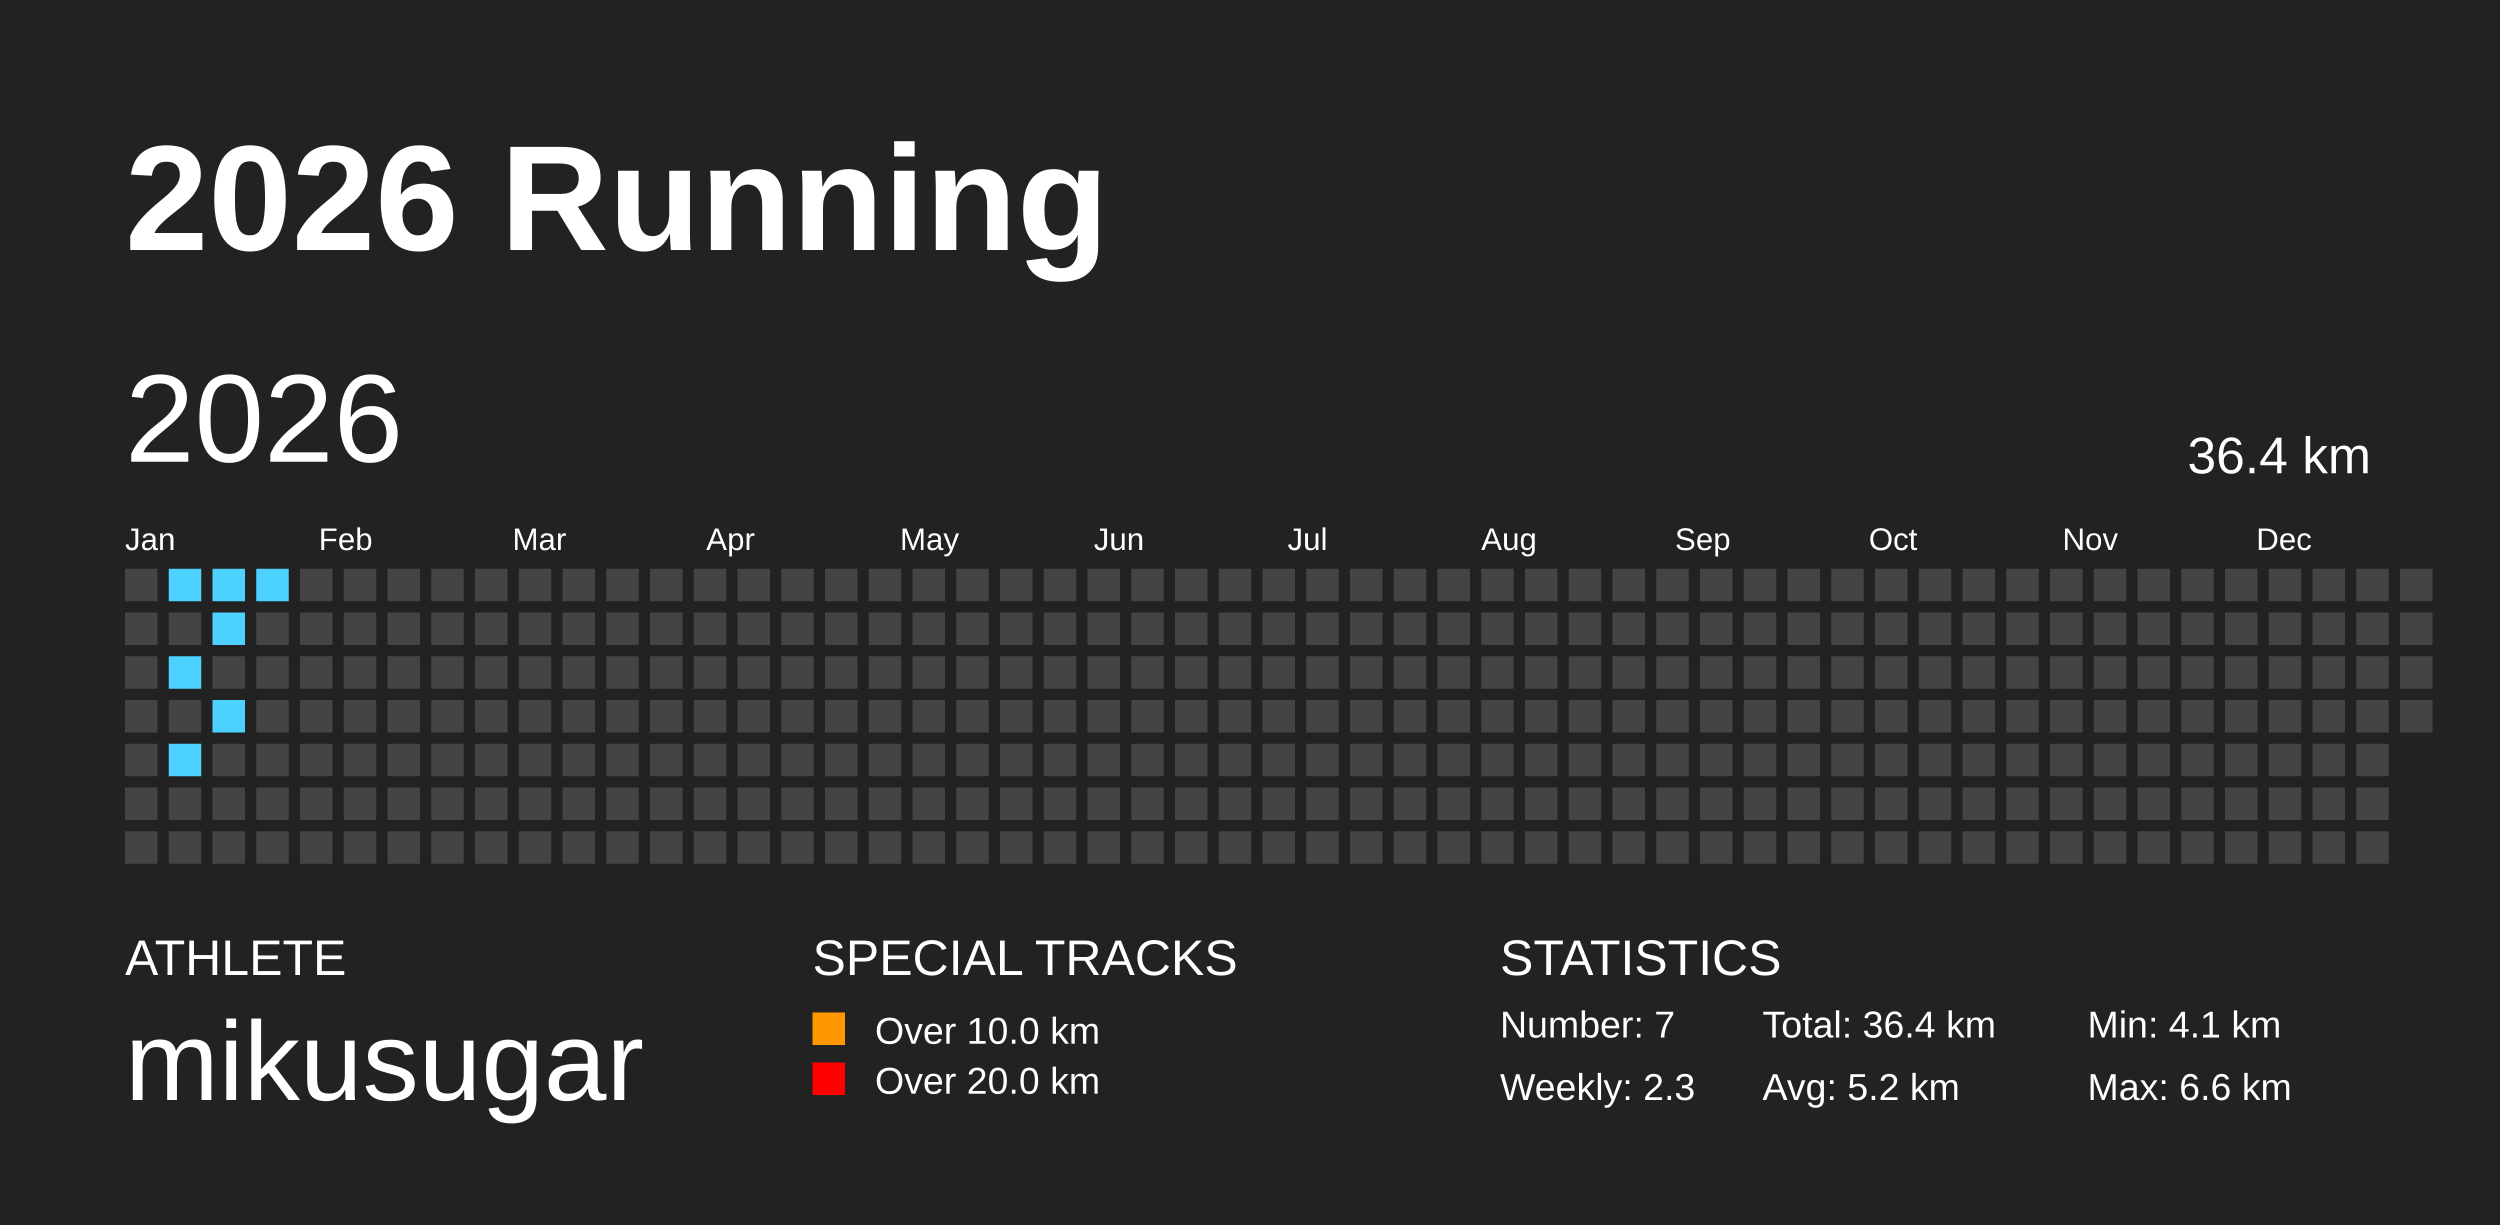
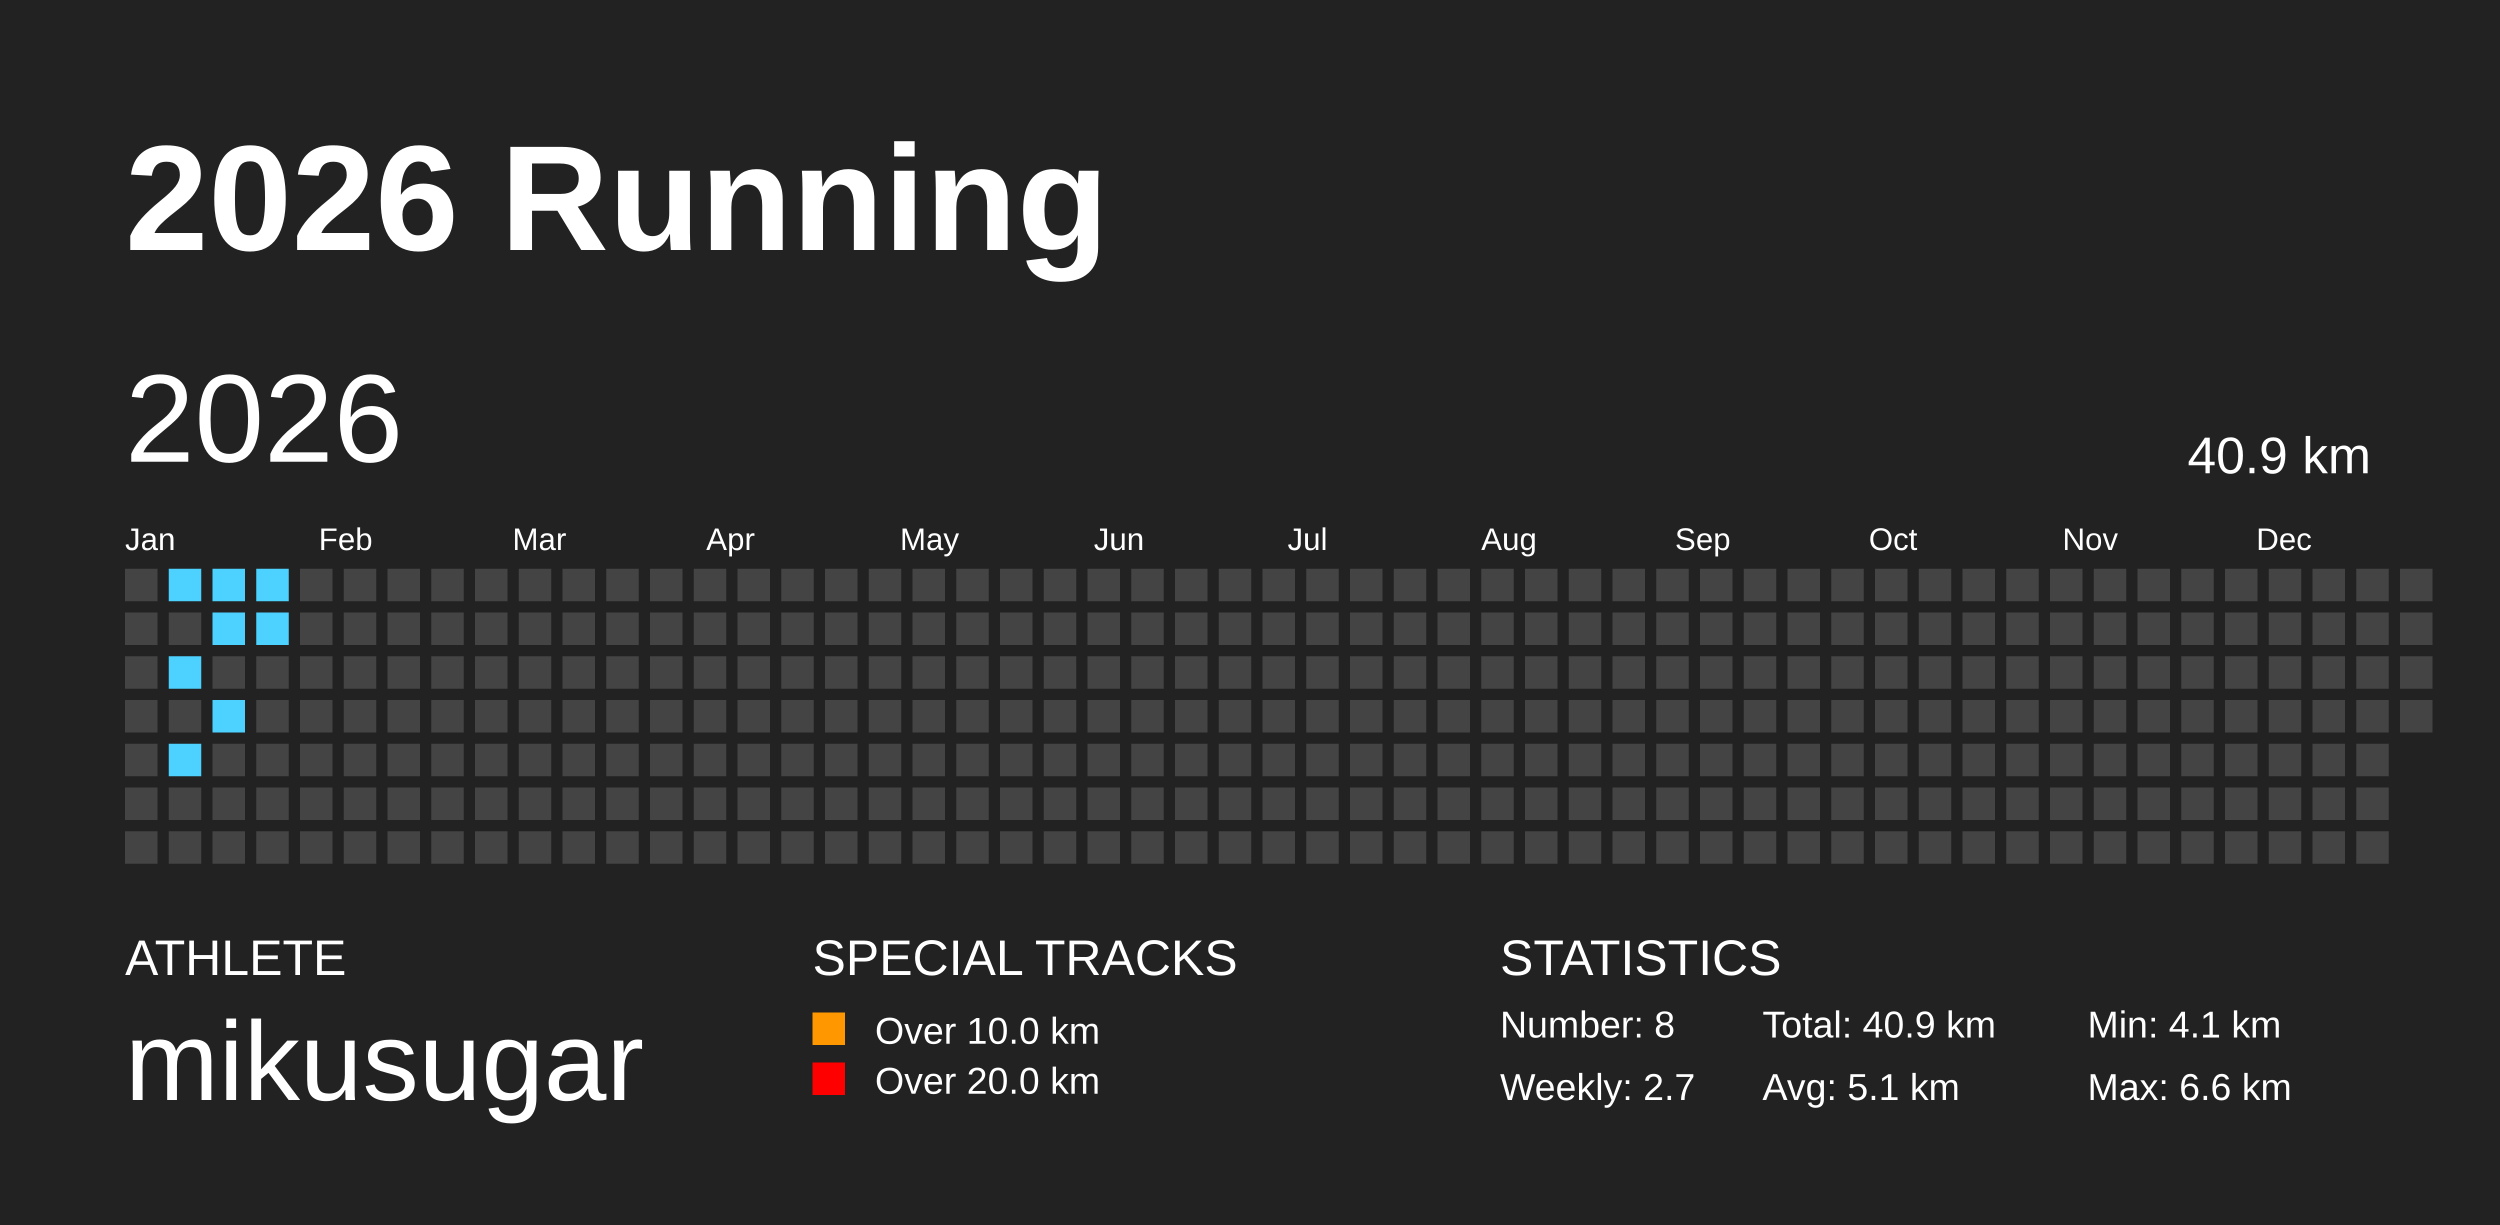
<svg xmlns="http://www.w3.org/2000/svg" baseProfile="full" height="98mm" version="1.1" viewBox="0,0,200,98" width="200mm">
  <defs />
  <rect fill="#222222" height="98" width="200" x="0" y="0" />
  <text fill="#FFFFFF" style="font-size:12px; font-family:Arial; font-weight:bold;" x="10" y="20">2026 Running</text>
  <text fill="#FFFFFF" style="font-size:4px; font-family:Arial" x="10" y="78">ATHLETE</text>
  <text fill="#FFFFFF" style="font-size:9px; font-family:Arial" x="10" y="88">mikusugar</text>
  <text fill="#FFFFFF" style="font-size:4px; font-family:Arial" x="65" y="78">SPECIAL TRACKS</text>
  <rect fill="#ff9800" height="2.6" width="2.6" x="65" y="81" />
  <text fill="#FFFFFF" style="font-size:3px; font-family:Arial" x="70" y="83.5">Over 10.0 km</text>
  <rect fill="red" height="2.6" width="2.6" x="65" y="85" />
  <text fill="#FFFFFF" style="font-size:3px; font-family:Arial" x="70" y="87.5">Over 20.0 km</text>
  <text fill="#FFFFFF" style="font-size:4px; font-family:Arial" x="120" y="78">STATISTICS</text>
-   <text fill="#FFFFFF" style="font-size:3px; font-family:Arial" x="120" y="83">Number: 7</text>
-   <text fill="#FFFFFF" style="font-size:3px; font-family:Arial" x="120" y="88">Weekly: 2.3</text>
-   <text fill="#FFFFFF" style="font-size:3px; font-family:Arial" x="141" y="83">Total: 36.4 km</text>
-   <text fill="#FFFFFF" style="font-size:3px; font-family:Arial" x="141" y="88">Avg: 5.2 km</text>
+   <text fill="#FFFFFF" style="font-size:3px; font-family:Arial" x="120" y="83">Number: 8</text>
+   <text fill="#FFFFFF" style="font-size:3px; font-family:Arial" x="120" y="88">Weekly: 2.7</text>
+   <text fill="#FFFFFF" style="font-size:3px; font-family:Arial" x="141" y="83">Total: 40.9 km</text>
+   <text fill="#FFFFFF" style="font-size:3px; font-family:Arial" x="141" y="88">Avg: 5.1 km</text>
  <text fill="#FFFFFF" style="font-size:3px; font-family:Arial" x="167" y="83">Min: 4.1 km</text>
  <text fill="#FFFFFF" style="font-size:3px; font-family:Arial" x="167" y="88">Max: 6.6 km</text>
  <text dominant-baseline="hanging" fill="#FFFFFF" style="font-size:10.0px; font-family:Arial;" x="10" y="30">2026</text>
-   <text dominant-baseline="hanging" fill="#FFFFFF" style="font-size:4.125px; font-family:Arial;" x="175" y="35">36.4 km</text>
+   <text dominant-baseline="hanging" fill="#FFFFFF" style="font-size:4.125px; font-family:Arial;" x="175" y="35">40.9 km</text>
  <text fill="#FFFFFF" style="font-size:2.5px; font-family:Arial" x="10.0" y="44">Jan</text>
  <text fill="#FFFFFF" style="font-size:2.5px; font-family:Arial" x="25.5" y="44">Feb</text>
  <text fill="#FFFFFF" style="font-size:2.5px; font-family:Arial" x="41.0" y="44">Mar</text>
  <text fill="#FFFFFF" style="font-size:2.5px; font-family:Arial" x="56.5" y="44">Apr</text>
  <text fill="#FFFFFF" style="font-size:2.5px; font-family:Arial" x="72.0" y="44">May</text>
  <text fill="#FFFFFF" style="font-size:2.5px; font-family:Arial" x="87.5" y="44">Jun</text>
  <text fill="#FFFFFF" style="font-size:2.5px; font-family:Arial" x="103.0" y="44">Jul</text>
  <text fill="#FFFFFF" style="font-size:2.5px; font-family:Arial" x="118.5" y="44">Aug</text>
  <text fill="#FFFFFF" style="font-size:2.5px; font-family:Arial" x="134.0" y="44">Sep</text>
  <text fill="#FFFFFF" style="font-size:2.5px; font-family:Arial" x="149.5" y="44">Oct</text>
  <text fill="#FFFFFF" style="font-size:2.5px; font-family:Arial" x="165.0" y="44">Nov</text>
  <text fill="#FFFFFF" style="font-size:2.5px; font-family:Arial" x="180.5" y="44">Dec</text>
  <rect fill="#444444" height="2.6" width="2.6" x="10.0" y="45.5" />
  <rect fill="#444444" height="2.6" width="2.6" x="10.0" y="49.0" />
  <rect fill="#444444" height="2.6" width="2.6" x="10.0" y="52.5" />
  <rect fill="#444444" height="2.6" width="2.6" x="10.0" y="56.0" />
  <rect fill="#444444" height="2.6" width="2.6" x="10.0" y="59.5" />
  <rect fill="#444444" height="2.6" width="2.6" x="10.0" y="63.0" />
  <rect fill="#444444" height="2.6" width="2.6" x="10.0" y="66.5" />
  <rect fill="#4DD2FF" height="2.6" width="2.6" x="13.5" y="45.5" />
  <rect fill="#444444" height="2.6" width="2.6" x="13.5" y="49.0" />
  <rect fill="#4DD2FF" height="2.6" width="2.6" x="13.5" y="52.5" />
  <rect fill="#444444" height="2.6" width="2.6" x="13.5" y="56.0" />
  <rect fill="#4DD2FF" height="2.6" width="2.6" x="13.5" y="59.5" />
  <rect fill="#444444" height="2.6" width="2.6" x="13.5" y="63.0" />
  <rect fill="#444444" height="2.6" width="2.6" x="13.5" y="66.5" />
  <rect fill="#4DD2FF" height="2.6" width="2.6" x="17.0" y="45.5" />
  <rect fill="#4DD2FF" height="2.6" width="2.6" x="17.0" y="49.0" />
  <rect fill="#444444" height="2.6" width="2.6" x="17.0" y="52.5" />
  <rect fill="#4DD2FF" height="2.6" width="2.6" x="17.0" y="56.0" />
  <rect fill="#444444" height="2.6" width="2.6" x="17.0" y="59.5" />
  <rect fill="#444444" height="2.6" width="2.6" x="17.0" y="63.0" />
  <rect fill="#444444" height="2.6" width="2.6" x="17.0" y="66.5" />
  <rect fill="#4DD2FF" height="2.6" width="2.6" x="20.5" y="45.5" />
-   <rect fill="#444444" height="2.6" width="2.6" x="20.5" y="49.0" />
+   <rect fill="#4DD2FF" height="2.6" width="2.6" x="20.5" y="49.0" />
  <rect fill="#444444" height="2.6" width="2.6" x="20.5" y="52.5" />
  <rect fill="#444444" height="2.6" width="2.6" x="20.5" y="56.0" />
  <rect fill="#444444" height="2.6" width="2.6" x="20.5" y="59.5" />
  <rect fill="#444444" height="2.6" width="2.6" x="20.5" y="63.0" />
  <rect fill="#444444" height="2.6" width="2.6" x="20.5" y="66.5" />
  <rect fill="#444444" height="2.6" width="2.6" x="24.0" y="45.5" />
  <rect fill="#444444" height="2.6" width="2.6" x="24.0" y="49.0" />
  <rect fill="#444444" height="2.6" width="2.6" x="24.0" y="52.5" />
  <rect fill="#444444" height="2.6" width="2.6" x="24.0" y="56.0" />
  <rect fill="#444444" height="2.6" width="2.6" x="24.0" y="59.5" />
  <rect fill="#444444" height="2.6" width="2.6" x="24.0" y="63.0" />
  <rect fill="#444444" height="2.6" width="2.6" x="24.0" y="66.5" />
  <rect fill="#444444" height="2.6" width="2.6" x="27.5" y="45.5" />
  <rect fill="#444444" height="2.6" width="2.6" x="27.5" y="49.0" />
  <rect fill="#444444" height="2.6" width="2.6" x="27.5" y="52.5" />
  <rect fill="#444444" height="2.6" width="2.6" x="27.5" y="56.0" />
  <rect fill="#444444" height="2.6" width="2.6" x="27.5" y="59.5" />
  <rect fill="#444444" height="2.6" width="2.6" x="27.5" y="63.0" />
  <rect fill="#444444" height="2.6" width="2.6" x="27.5" y="66.5" />
  <rect fill="#444444" height="2.6" width="2.6" x="31.0" y="45.5" />
  <rect fill="#444444" height="2.6" width="2.6" x="31.0" y="49.0" />
  <rect fill="#444444" height="2.6" width="2.6" x="31.0" y="52.5" />
  <rect fill="#444444" height="2.6" width="2.6" x="31.0" y="56.0" />
  <rect fill="#444444" height="2.6" width="2.6" x="31.0" y="59.5" />
  <rect fill="#444444" height="2.6" width="2.6" x="31.0" y="63.0" />
  <rect fill="#444444" height="2.6" width="2.6" x="31.0" y="66.5" />
  <rect fill="#444444" height="2.6" width="2.6" x="34.5" y="45.5" />
  <rect fill="#444444" height="2.6" width="2.6" x="34.5" y="49.0" />
  <rect fill="#444444" height="2.6" width="2.6" x="34.5" y="52.5" />
  <rect fill="#444444" height="2.6" width="2.6" x="34.5" y="56.0" />
  <rect fill="#444444" height="2.6" width="2.6" x="34.5" y="59.5" />
  <rect fill="#444444" height="2.6" width="2.6" x="34.5" y="63.0" />
  <rect fill="#444444" height="2.6" width="2.6" x="34.5" y="66.5" />
  <rect fill="#444444" height="2.6" width="2.6" x="38.0" y="45.5" />
  <rect fill="#444444" height="2.6" width="2.6" x="38.0" y="49.0" />
  <rect fill="#444444" height="2.6" width="2.6" x="38.0" y="52.5" />
  <rect fill="#444444" height="2.6" width="2.6" x="38.0" y="56.0" />
  <rect fill="#444444" height="2.6" width="2.6" x="38.0" y="59.5" />
  <rect fill="#444444" height="2.6" width="2.6" x="38.0" y="63.0" />
  <rect fill="#444444" height="2.6" width="2.6" x="38.0" y="66.5" />
  <rect fill="#444444" height="2.6" width="2.6" x="41.5" y="45.5" />
  <rect fill="#444444" height="2.6" width="2.6" x="41.5" y="49.0" />
  <rect fill="#444444" height="2.6" width="2.6" x="41.5" y="52.5" />
  <rect fill="#444444" height="2.6" width="2.6" x="41.5" y="56.0" />
  <rect fill="#444444" height="2.6" width="2.6" x="41.5" y="59.5" />
  <rect fill="#444444" height="2.6" width="2.6" x="41.5" y="63.0" />
  <rect fill="#444444" height="2.6" width="2.6" x="41.5" y="66.5" />
  <rect fill="#444444" height="2.6" width="2.6" x="45.0" y="45.5" />
  <rect fill="#444444" height="2.6" width="2.6" x="45.0" y="49.0" />
  <rect fill="#444444" height="2.6" width="2.6" x="45.0" y="52.5" />
  <rect fill="#444444" height="2.6" width="2.6" x="45.0" y="56.0" />
  <rect fill="#444444" height="2.6" width="2.6" x="45.0" y="59.5" />
  <rect fill="#444444" height="2.6" width="2.6" x="45.0" y="63.0" />
  <rect fill="#444444" height="2.6" width="2.6" x="45.0" y="66.5" />
  <rect fill="#444444" height="2.6" width="2.6" x="48.5" y="45.5" />
  <rect fill="#444444" height="2.6" width="2.6" x="48.5" y="49.0" />
  <rect fill="#444444" height="2.6" width="2.6" x="48.5" y="52.5" />
  <rect fill="#444444" height="2.6" width="2.6" x="48.5" y="56.0" />
  <rect fill="#444444" height="2.6" width="2.6" x="48.5" y="59.5" />
  <rect fill="#444444" height="2.6" width="2.6" x="48.5" y="63.0" />
  <rect fill="#444444" height="2.6" width="2.6" x="48.5" y="66.5" />
  <rect fill="#444444" height="2.6" width="2.6" x="52.0" y="45.5" />
  <rect fill="#444444" height="2.6" width="2.6" x="52.0" y="49.0" />
  <rect fill="#444444" height="2.6" width="2.6" x="52.0" y="52.5" />
  <rect fill="#444444" height="2.6" width="2.6" x="52.0" y="56.0" />
  <rect fill="#444444" height="2.6" width="2.6" x="52.0" y="59.5" />
  <rect fill="#444444" height="2.6" width="2.6" x="52.0" y="63.0" />
  <rect fill="#444444" height="2.6" width="2.6" x="52.0" y="66.5" />
  <rect fill="#444444" height="2.6" width="2.6" x="55.5" y="45.5" />
  <rect fill="#444444" height="2.6" width="2.6" x="55.5" y="49.0" />
  <rect fill="#444444" height="2.6" width="2.6" x="55.5" y="52.5" />
  <rect fill="#444444" height="2.6" width="2.6" x="55.5" y="56.0" />
  <rect fill="#444444" height="2.6" width="2.6" x="55.5" y="59.5" />
  <rect fill="#444444" height="2.6" width="2.6" x="55.5" y="63.0" />
  <rect fill="#444444" height="2.6" width="2.6" x="55.5" y="66.5" />
  <rect fill="#444444" height="2.6" width="2.6" x="59.0" y="45.5" />
  <rect fill="#444444" height="2.6" width="2.6" x="59.0" y="49.0" />
  <rect fill="#444444" height="2.6" width="2.6" x="59.0" y="52.5" />
  <rect fill="#444444" height="2.6" width="2.6" x="59.0" y="56.0" />
  <rect fill="#444444" height="2.6" width="2.6" x="59.0" y="59.5" />
  <rect fill="#444444" height="2.6" width="2.6" x="59.0" y="63.0" />
  <rect fill="#444444" height="2.6" width="2.6" x="59.0" y="66.5" />
  <rect fill="#444444" height="2.6" width="2.6" x="62.5" y="45.5" />
  <rect fill="#444444" height="2.6" width="2.6" x="62.5" y="49.0" />
  <rect fill="#444444" height="2.6" width="2.6" x="62.5" y="52.5" />
  <rect fill="#444444" height="2.6" width="2.6" x="62.5" y="56.0" />
  <rect fill="#444444" height="2.6" width="2.6" x="62.5" y="59.5" />
  <rect fill="#444444" height="2.6" width="2.6" x="62.5" y="63.0" />
  <rect fill="#444444" height="2.6" width="2.6" x="62.5" y="66.5" />
  <rect fill="#444444" height="2.6" width="2.6" x="66.0" y="45.5" />
  <rect fill="#444444" height="2.6" width="2.6" x="66.0" y="49.0" />
  <rect fill="#444444" height="2.6" width="2.6" x="66.0" y="52.5" />
  <rect fill="#444444" height="2.6" width="2.6" x="66.0" y="56.0" />
  <rect fill="#444444" height="2.6" width="2.6" x="66.0" y="59.5" />
  <rect fill="#444444" height="2.6" width="2.6" x="66.0" y="63.0" />
  <rect fill="#444444" height="2.6" width="2.6" x="66.0" y="66.5" />
  <rect fill="#444444" height="2.6" width="2.6" x="69.5" y="45.5" />
  <rect fill="#444444" height="2.6" width="2.6" x="69.5" y="49.0" />
  <rect fill="#444444" height="2.6" width="2.6" x="69.5" y="52.5" />
  <rect fill="#444444" height="2.6" width="2.6" x="69.5" y="56.0" />
  <rect fill="#444444" height="2.6" width="2.6" x="69.5" y="59.5" />
  <rect fill="#444444" height="2.6" width="2.6" x="69.5" y="63.0" />
  <rect fill="#444444" height="2.6" width="2.6" x="69.5" y="66.5" />
  <rect fill="#444444" height="2.6" width="2.6" x="73.0" y="45.5" />
  <rect fill="#444444" height="2.6" width="2.6" x="73.0" y="49.0" />
  <rect fill="#444444" height="2.6" width="2.6" x="73.0" y="52.5" />
  <rect fill="#444444" height="2.6" width="2.6" x="73.0" y="56.0" />
  <rect fill="#444444" height="2.6" width="2.6" x="73.0" y="59.5" />
  <rect fill="#444444" height="2.6" width="2.6" x="73.0" y="63.0" />
  <rect fill="#444444" height="2.6" width="2.6" x="73.0" y="66.5" />
  <rect fill="#444444" height="2.6" width="2.6" x="76.5" y="45.5" />
  <rect fill="#444444" height="2.6" width="2.6" x="76.5" y="49.0" />
  <rect fill="#444444" height="2.6" width="2.6" x="76.5" y="52.5" />
  <rect fill="#444444" height="2.6" width="2.6" x="76.5" y="56.0" />
  <rect fill="#444444" height="2.6" width="2.6" x="76.5" y="59.5" />
  <rect fill="#444444" height="2.6" width="2.6" x="76.5" y="63.0" />
  <rect fill="#444444" height="2.6" width="2.6" x="76.5" y="66.5" />
  <rect fill="#444444" height="2.6" width="2.6" x="80.0" y="45.5" />
  <rect fill="#444444" height="2.6" width="2.6" x="80.0" y="49.0" />
  <rect fill="#444444" height="2.6" width="2.6" x="80.0" y="52.5" />
  <rect fill="#444444" height="2.6" width="2.6" x="80.0" y="56.0" />
  <rect fill="#444444" height="2.6" width="2.6" x="80.0" y="59.5" />
  <rect fill="#444444" height="2.6" width="2.6" x="80.0" y="63.0" />
  <rect fill="#444444" height="2.6" width="2.6" x="80.0" y="66.5" />
  <rect fill="#444444" height="2.6" width="2.6" x="83.5" y="45.5" />
  <rect fill="#444444" height="2.6" width="2.6" x="83.5" y="49.0" />
  <rect fill="#444444" height="2.6" width="2.6" x="83.5" y="52.5" />
  <rect fill="#444444" height="2.6" width="2.6" x="83.5" y="56.0" />
  <rect fill="#444444" height="2.6" width="2.6" x="83.5" y="59.5" />
  <rect fill="#444444" height="2.6" width="2.6" x="83.5" y="63.0" />
  <rect fill="#444444" height="2.6" width="2.6" x="83.5" y="66.5" />
  <rect fill="#444444" height="2.6" width="2.6" x="87.0" y="45.5" />
  <rect fill="#444444" height="2.6" width="2.6" x="87.0" y="49.0" />
  <rect fill="#444444" height="2.6" width="2.6" x="87.0" y="52.5" />
  <rect fill="#444444" height="2.6" width="2.6" x="87.0" y="56.0" />
  <rect fill="#444444" height="2.6" width="2.6" x="87.0" y="59.5" />
  <rect fill="#444444" height="2.6" width="2.6" x="87.0" y="63.0" />
  <rect fill="#444444" height="2.6" width="2.6" x="87.0" y="66.5" />
  <rect fill="#444444" height="2.6" width="2.6" x="90.5" y="45.5" />
  <rect fill="#444444" height="2.6" width="2.6" x="90.5" y="49.0" />
  <rect fill="#444444" height="2.6" width="2.6" x="90.5" y="52.5" />
  <rect fill="#444444" height="2.6" width="2.6" x="90.5" y="56.0" />
  <rect fill="#444444" height="2.6" width="2.6" x="90.5" y="59.5" />
  <rect fill="#444444" height="2.6" width="2.6" x="90.5" y="63.0" />
  <rect fill="#444444" height="2.6" width="2.6" x="90.5" y="66.5" />
  <rect fill="#444444" height="2.6" width="2.6" x="94.0" y="45.5" />
  <rect fill="#444444" height="2.6" width="2.6" x="94.0" y="49.0" />
  <rect fill="#444444" height="2.6" width="2.6" x="94.0" y="52.5" />
  <rect fill="#444444" height="2.6" width="2.6" x="94.0" y="56.0" />
  <rect fill="#444444" height="2.6" width="2.6" x="94.0" y="59.5" />
  <rect fill="#444444" height="2.6" width="2.6" x="94.0" y="63.0" />
  <rect fill="#444444" height="2.6" width="2.6" x="94.0" y="66.5" />
  <rect fill="#444444" height="2.6" width="2.6" x="97.5" y="45.5" />
  <rect fill="#444444" height="2.6" width="2.6" x="97.5" y="49.0" />
  <rect fill="#444444" height="2.6" width="2.6" x="97.5" y="52.5" />
  <rect fill="#444444" height="2.6" width="2.6" x="97.5" y="56.0" />
  <rect fill="#444444" height="2.6" width="2.6" x="97.5" y="59.5" />
  <rect fill="#444444" height="2.6" width="2.6" x="97.5" y="63.0" />
  <rect fill="#444444" height="2.6" width="2.6" x="97.5" y="66.5" />
  <rect fill="#444444" height="2.6" width="2.6" x="101.0" y="45.5" />
  <rect fill="#444444" height="2.6" width="2.6" x="101.0" y="49.0" />
  <rect fill="#444444" height="2.6" width="2.6" x="101.0" y="52.5" />
  <rect fill="#444444" height="2.6" width="2.6" x="101.0" y="56.0" />
  <rect fill="#444444" height="2.6" width="2.6" x="101.0" y="59.5" />
  <rect fill="#444444" height="2.6" width="2.6" x="101.0" y="63.0" />
  <rect fill="#444444" height="2.6" width="2.6" x="101.0" y="66.5" />
  <rect fill="#444444" height="2.6" width="2.6" x="104.5" y="45.5" />
  <rect fill="#444444" height="2.6" width="2.6" x="104.5" y="49.0" />
  <rect fill="#444444" height="2.6" width="2.6" x="104.5" y="52.5" />
  <rect fill="#444444" height="2.6" width="2.6" x="104.5" y="56.0" />
  <rect fill="#444444" height="2.6" width="2.6" x="104.5" y="59.5" />
  <rect fill="#444444" height="2.6" width="2.6" x="104.5" y="63.0" />
  <rect fill="#444444" height="2.6" width="2.6" x="104.5" y="66.5" />
  <rect fill="#444444" height="2.6" width="2.6" x="108.0" y="45.5" />
  <rect fill="#444444" height="2.6" width="2.6" x="108.0" y="49.0" />
  <rect fill="#444444" height="2.6" width="2.6" x="108.0" y="52.5" />
  <rect fill="#444444" height="2.6" width="2.6" x="108.0" y="56.0" />
  <rect fill="#444444" height="2.6" width="2.6" x="108.0" y="59.5" />
  <rect fill="#444444" height="2.6" width="2.6" x="108.0" y="63.0" />
  <rect fill="#444444" height="2.6" width="2.6" x="108.0" y="66.5" />
  <rect fill="#444444" height="2.6" width="2.6" x="111.5" y="45.5" />
  <rect fill="#444444" height="2.6" width="2.6" x="111.5" y="49.0" />
  <rect fill="#444444" height="2.6" width="2.6" x="111.5" y="52.5" />
  <rect fill="#444444" height="2.6" width="2.6" x="111.5" y="56.0" />
  <rect fill="#444444" height="2.6" width="2.6" x="111.5" y="59.5" />
  <rect fill="#444444" height="2.6" width="2.6" x="111.5" y="63.0" />
  <rect fill="#444444" height="2.6" width="2.6" x="111.5" y="66.5" />
  <rect fill="#444444" height="2.6" width="2.6" x="115.0" y="45.5" />
  <rect fill="#444444" height="2.6" width="2.6" x="115.0" y="49.0" />
  <rect fill="#444444" height="2.6" width="2.6" x="115.0" y="52.5" />
  <rect fill="#444444" height="2.6" width="2.6" x="115.0" y="56.0" />
  <rect fill="#444444" height="2.6" width="2.6" x="115.0" y="59.5" />
  <rect fill="#444444" height="2.6" width="2.6" x="115.0" y="63.0" />
  <rect fill="#444444" height="2.6" width="2.6" x="115.0" y="66.5" />
  <rect fill="#444444" height="2.6" width="2.6" x="118.5" y="45.5" />
  <rect fill="#444444" height="2.6" width="2.6" x="118.5" y="49.0" />
  <rect fill="#444444" height="2.6" width="2.6" x="118.5" y="52.5" />
  <rect fill="#444444" height="2.6" width="2.6" x="118.5" y="56.0" />
  <rect fill="#444444" height="2.6" width="2.6" x="118.5" y="59.5" />
  <rect fill="#444444" height="2.6" width="2.6" x="118.5" y="63.0" />
  <rect fill="#444444" height="2.6" width="2.6" x="118.5" y="66.5" />
  <rect fill="#444444" height="2.6" width="2.6" x="122.0" y="45.5" />
  <rect fill="#444444" height="2.6" width="2.6" x="122.0" y="49.0" />
  <rect fill="#444444" height="2.6" width="2.6" x="122.0" y="52.5" />
  <rect fill="#444444" height="2.6" width="2.6" x="122.0" y="56.0" />
  <rect fill="#444444" height="2.6" width="2.6" x="122.0" y="59.5" />
  <rect fill="#444444" height="2.6" width="2.6" x="122.0" y="63.0" />
  <rect fill="#444444" height="2.6" width="2.6" x="122.0" y="66.5" />
  <rect fill="#444444" height="2.6" width="2.6" x="125.5" y="45.5" />
  <rect fill="#444444" height="2.6" width="2.6" x="125.5" y="49.0" />
  <rect fill="#444444" height="2.6" width="2.6" x="125.5" y="52.5" />
  <rect fill="#444444" height="2.6" width="2.6" x="125.5" y="56.0" />
  <rect fill="#444444" height="2.6" width="2.6" x="125.5" y="59.5" />
  <rect fill="#444444" height="2.6" width="2.6" x="125.5" y="63.0" />
  <rect fill="#444444" height="2.6" width="2.6" x="125.5" y="66.5" />
  <rect fill="#444444" height="2.6" width="2.6" x="129.0" y="45.5" />
  <rect fill="#444444" height="2.6" width="2.6" x="129.0" y="49.0" />
  <rect fill="#444444" height="2.6" width="2.6" x="129.0" y="52.5" />
  <rect fill="#444444" height="2.6" width="2.6" x="129.0" y="56.0" />
  <rect fill="#444444" height="2.6" width="2.6" x="129.0" y="59.5" />
  <rect fill="#444444" height="2.6" width="2.6" x="129.0" y="63.0" />
  <rect fill="#444444" height="2.6" width="2.6" x="129.0" y="66.5" />
  <rect fill="#444444" height="2.6" width="2.6" x="132.5" y="45.5" />
  <rect fill="#444444" height="2.6" width="2.6" x="132.5" y="49.0" />
  <rect fill="#444444" height="2.6" width="2.6" x="132.5" y="52.5" />
  <rect fill="#444444" height="2.6" width="2.6" x="132.5" y="56.0" />
  <rect fill="#444444" height="2.6" width="2.6" x="132.5" y="59.5" />
  <rect fill="#444444" height="2.6" width="2.6" x="132.5" y="63.0" />
  <rect fill="#444444" height="2.6" width="2.6" x="132.5" y="66.5" />
  <rect fill="#444444" height="2.6" width="2.6" x="136.0" y="45.5" />
  <rect fill="#444444" height="2.6" width="2.6" x="136.0" y="49.0" />
  <rect fill="#444444" height="2.6" width="2.6" x="136.0" y="52.5" />
  <rect fill="#444444" height="2.6" width="2.6" x="136.0" y="56.0" />
  <rect fill="#444444" height="2.6" width="2.6" x="136.0" y="59.5" />
  <rect fill="#444444" height="2.6" width="2.6" x="136.0" y="63.0" />
  <rect fill="#444444" height="2.6" width="2.6" x="136.0" y="66.5" />
  <rect fill="#444444" height="2.6" width="2.6" x="139.5" y="45.5" />
  <rect fill="#444444" height="2.6" width="2.6" x="139.5" y="49.0" />
  <rect fill="#444444" height="2.6" width="2.6" x="139.5" y="52.5" />
  <rect fill="#444444" height="2.6" width="2.6" x="139.5" y="56.0" />
  <rect fill="#444444" height="2.6" width="2.6" x="139.5" y="59.5" />
  <rect fill="#444444" height="2.6" width="2.6" x="139.5" y="63.0" />
  <rect fill="#444444" height="2.6" width="2.6" x="139.5" y="66.5" />
  <rect fill="#444444" height="2.6" width="2.6" x="143.0" y="45.5" />
  <rect fill="#444444" height="2.6" width="2.6" x="143.0" y="49.0" />
  <rect fill="#444444" height="2.6" width="2.6" x="143.0" y="52.5" />
  <rect fill="#444444" height="2.6" width="2.6" x="143.0" y="56.0" />
  <rect fill="#444444" height="2.6" width="2.6" x="143.0" y="59.5" />
  <rect fill="#444444" height="2.6" width="2.6" x="143.0" y="63.0" />
  <rect fill="#444444" height="2.6" width="2.6" x="143.0" y="66.5" />
  <rect fill="#444444" height="2.6" width="2.6" x="146.5" y="45.5" />
  <rect fill="#444444" height="2.6" width="2.6" x="146.5" y="49.0" />
  <rect fill="#444444" height="2.6" width="2.6" x="146.5" y="52.5" />
  <rect fill="#444444" height="2.6" width="2.6" x="146.5" y="56.0" />
  <rect fill="#444444" height="2.6" width="2.6" x="146.5" y="59.5" />
  <rect fill="#444444" height="2.6" width="2.6" x="146.5" y="63.0" />
  <rect fill="#444444" height="2.6" width="2.6" x="146.5" y="66.5" />
  <rect fill="#444444" height="2.6" width="2.6" x="150.0" y="45.5" />
  <rect fill="#444444" height="2.6" width="2.6" x="150.0" y="49.0" />
  <rect fill="#444444" height="2.6" width="2.6" x="150.0" y="52.5" />
  <rect fill="#444444" height="2.6" width="2.6" x="150.0" y="56.0" />
  <rect fill="#444444" height="2.6" width="2.6" x="150.0" y="59.5" />
  <rect fill="#444444" height="2.6" width="2.6" x="150.0" y="63.0" />
  <rect fill="#444444" height="2.6" width="2.6" x="150.0" y="66.5" />
  <rect fill="#444444" height="2.6" width="2.6" x="153.5" y="45.5" />
  <rect fill="#444444" height="2.6" width="2.6" x="153.5" y="49.0" />
  <rect fill="#444444" height="2.6" width="2.6" x="153.5" y="52.5" />
  <rect fill="#444444" height="2.6" width="2.6" x="153.5" y="56.0" />
  <rect fill="#444444" height="2.6" width="2.6" x="153.5" y="59.5" />
  <rect fill="#444444" height="2.6" width="2.6" x="153.5" y="63.0" />
  <rect fill="#444444" height="2.6" width="2.6" x="153.5" y="66.5" />
  <rect fill="#444444" height="2.6" width="2.6" x="157.0" y="45.5" />
  <rect fill="#444444" height="2.6" width="2.6" x="157.0" y="49.0" />
  <rect fill="#444444" height="2.6" width="2.6" x="157.0" y="52.5" />
  <rect fill="#444444" height="2.6" width="2.6" x="157.0" y="56.0" />
  <rect fill="#444444" height="2.6" width="2.6" x="157.0" y="59.5" />
  <rect fill="#444444" height="2.6" width="2.6" x="157.0" y="63.0" />
  <rect fill="#444444" height="2.6" width="2.6" x="157.0" y="66.5" />
  <rect fill="#444444" height="2.6" width="2.6" x="160.5" y="45.5" />
  <rect fill="#444444" height="2.6" width="2.6" x="160.5" y="49.0" />
  <rect fill="#444444" height="2.6" width="2.6" x="160.5" y="52.5" />
  <rect fill="#444444" height="2.6" width="2.6" x="160.5" y="56.0" />
  <rect fill="#444444" height="2.6" width="2.6" x="160.5" y="59.5" />
  <rect fill="#444444" height="2.6" width="2.6" x="160.5" y="63.0" />
  <rect fill="#444444" height="2.6" width="2.6" x="160.5" y="66.5" />
  <rect fill="#444444" height="2.6" width="2.6" x="164.0" y="45.5" />
  <rect fill="#444444" height="2.6" width="2.6" x="164.0" y="49.0" />
  <rect fill="#444444" height="2.6" width="2.6" x="164.0" y="52.5" />
  <rect fill="#444444" height="2.6" width="2.6" x="164.0" y="56.0" />
  <rect fill="#444444" height="2.6" width="2.6" x="164.0" y="59.5" />
  <rect fill="#444444" height="2.6" width="2.6" x="164.0" y="63.0" />
  <rect fill="#444444" height="2.6" width="2.6" x="164.0" y="66.5" />
  <rect fill="#444444" height="2.6" width="2.6" x="167.5" y="45.5" />
  <rect fill="#444444" height="2.6" width="2.6" x="167.5" y="49.0" />
  <rect fill="#444444" height="2.6" width="2.6" x="167.5" y="52.5" />
  <rect fill="#444444" height="2.6" width="2.6" x="167.5" y="56.0" />
  <rect fill="#444444" height="2.6" width="2.6" x="167.5" y="59.5" />
  <rect fill="#444444" height="2.6" width="2.6" x="167.5" y="63.0" />
  <rect fill="#444444" height="2.6" width="2.6" x="167.5" y="66.5" />
  <rect fill="#444444" height="2.6" width="2.6" x="171.0" y="45.5" />
  <rect fill="#444444" height="2.6" width="2.6" x="171.0" y="49.0" />
  <rect fill="#444444" height="2.6" width="2.6" x="171.0" y="52.5" />
  <rect fill="#444444" height="2.6" width="2.6" x="171.0" y="56.0" />
  <rect fill="#444444" height="2.6" width="2.6" x="171.0" y="59.5" />
  <rect fill="#444444" height="2.6" width="2.6" x="171.0" y="63.0" />
  <rect fill="#444444" height="2.6" width="2.6" x="171.0" y="66.5" />
  <rect fill="#444444" height="2.6" width="2.6" x="174.5" y="45.5" />
  <rect fill="#444444" height="2.6" width="2.6" x="174.5" y="49.0" />
  <rect fill="#444444" height="2.6" width="2.6" x="174.5" y="52.5" />
  <rect fill="#444444" height="2.6" width="2.6" x="174.5" y="56.0" />
  <rect fill="#444444" height="2.6" width="2.6" x="174.5" y="59.5" />
  <rect fill="#444444" height="2.6" width="2.6" x="174.5" y="63.0" />
  <rect fill="#444444" height="2.6" width="2.6" x="174.5" y="66.5" />
  <rect fill="#444444" height="2.6" width="2.6" x="178.0" y="45.5" />
  <rect fill="#444444" height="2.6" width="2.6" x="178.0" y="49.0" />
  <rect fill="#444444" height="2.6" width="2.6" x="178.0" y="52.5" />
  <rect fill="#444444" height="2.6" width="2.6" x="178.0" y="56.0" />
  <rect fill="#444444" height="2.6" width="2.6" x="178.0" y="59.5" />
  <rect fill="#444444" height="2.6" width="2.6" x="178.0" y="63.0" />
  <rect fill="#444444" height="2.6" width="2.6" x="178.0" y="66.5" />
  <rect fill="#444444" height="2.6" width="2.6" x="181.5" y="45.5" />
  <rect fill="#444444" height="2.6" width="2.6" x="181.5" y="49.0" />
  <rect fill="#444444" height="2.6" width="2.6" x="181.5" y="52.5" />
  <rect fill="#444444" height="2.6" width="2.6" x="181.5" y="56.0" />
  <rect fill="#444444" height="2.6" width="2.6" x="181.5" y="59.5" />
  <rect fill="#444444" height="2.6" width="2.6" x="181.5" y="63.0" />
  <rect fill="#444444" height="2.6" width="2.6" x="181.5" y="66.5" />
  <rect fill="#444444" height="2.6" width="2.6" x="185.0" y="45.5" />
  <rect fill="#444444" height="2.6" width="2.6" x="185.0" y="49.0" />
  <rect fill="#444444" height="2.6" width="2.6" x="185.0" y="52.5" />
  <rect fill="#444444" height="2.6" width="2.6" x="185.0" y="56.0" />
  <rect fill="#444444" height="2.6" width="2.6" x="185.0" y="59.5" />
  <rect fill="#444444" height="2.6" width="2.6" x="185.0" y="63.0" />
  <rect fill="#444444" height="2.6" width="2.6" x="185.0" y="66.5" />
  <rect fill="#444444" height="2.6" width="2.6" x="188.5" y="45.5" />
  <rect fill="#444444" height="2.6" width="2.6" x="188.5" y="49.0" />
  <rect fill="#444444" height="2.6" width="2.6" x="188.5" y="52.5" />
  <rect fill="#444444" height="2.6" width="2.6" x="188.5" y="56.0" />
  <rect fill="#444444" height="2.6" width="2.6" x="188.5" y="59.5" />
  <rect fill="#444444" height="2.6" width="2.6" x="188.5" y="63.0" />
  <rect fill="#444444" height="2.6" width="2.6" x="188.5" y="66.5" />
  <rect fill="#444444" height="2.6" width="2.6" x="192.0" y="45.5" />
  <rect fill="#444444" height="2.6" width="2.6" x="192.0" y="49.0" />
  <rect fill="#444444" height="2.6" width="2.6" x="192.0" y="52.5" />
  <rect fill="#444444" height="2.6" width="2.6" x="192.0" y="56.0" />
</svg>
